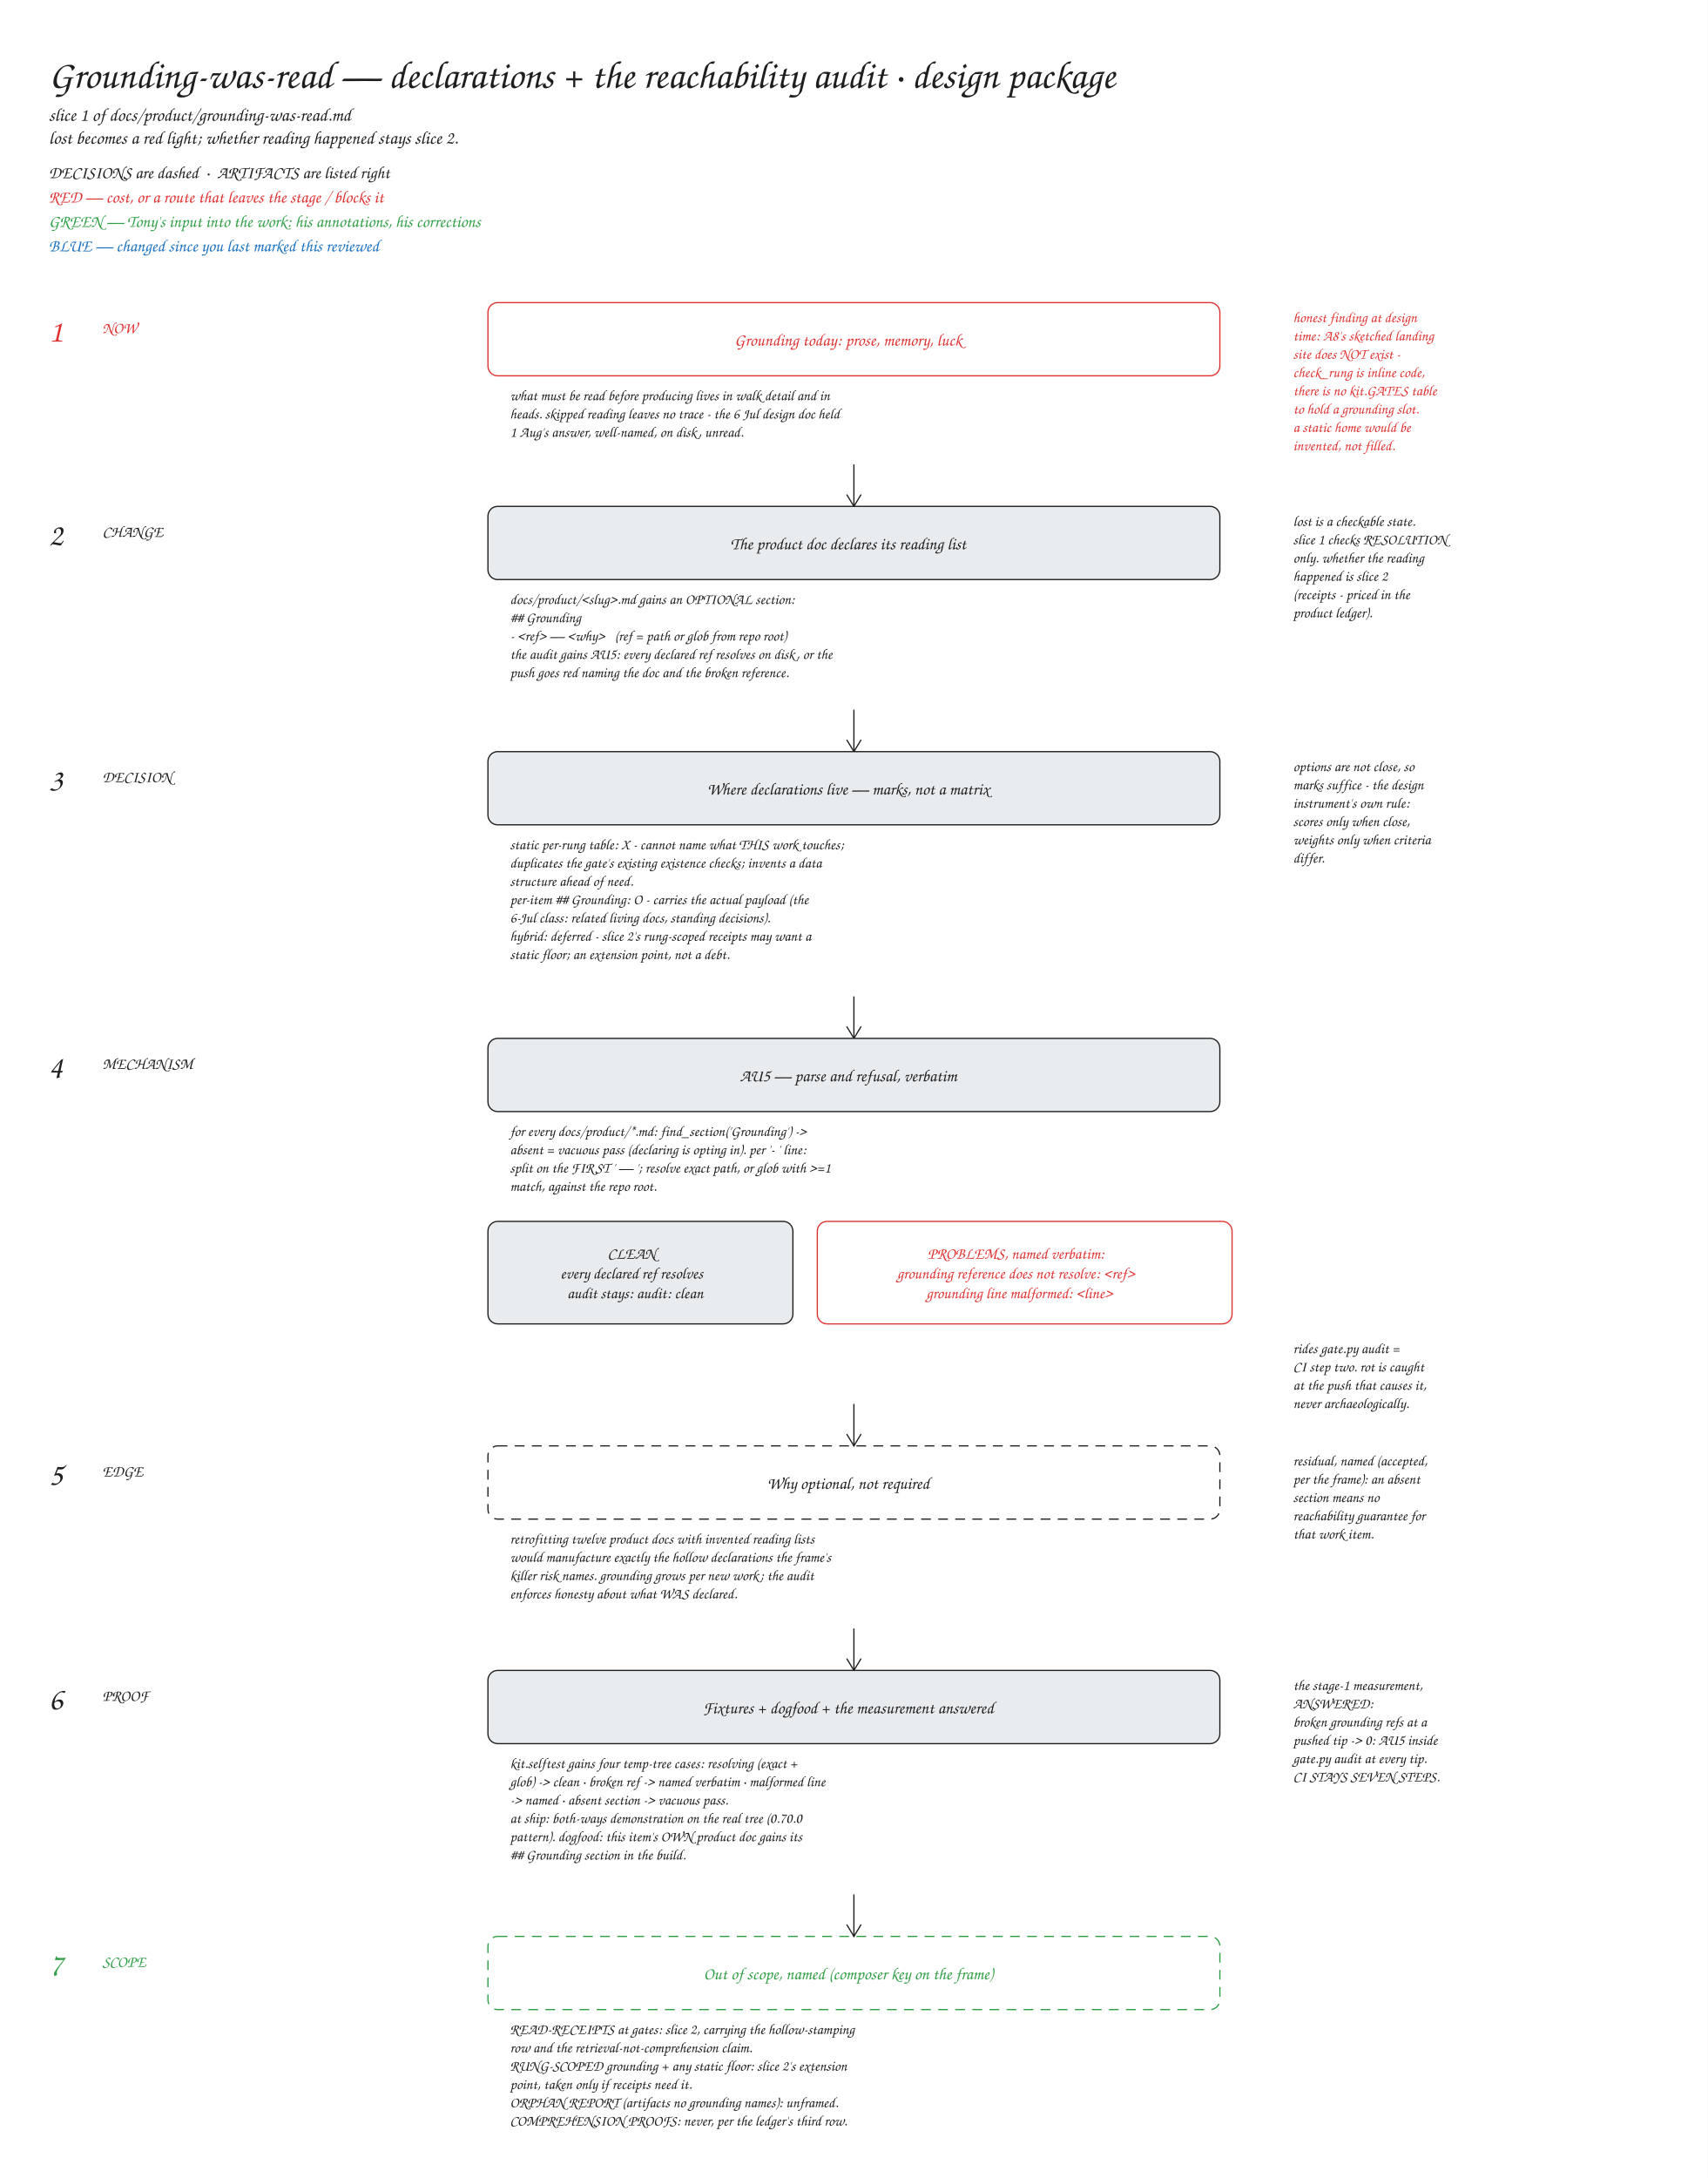
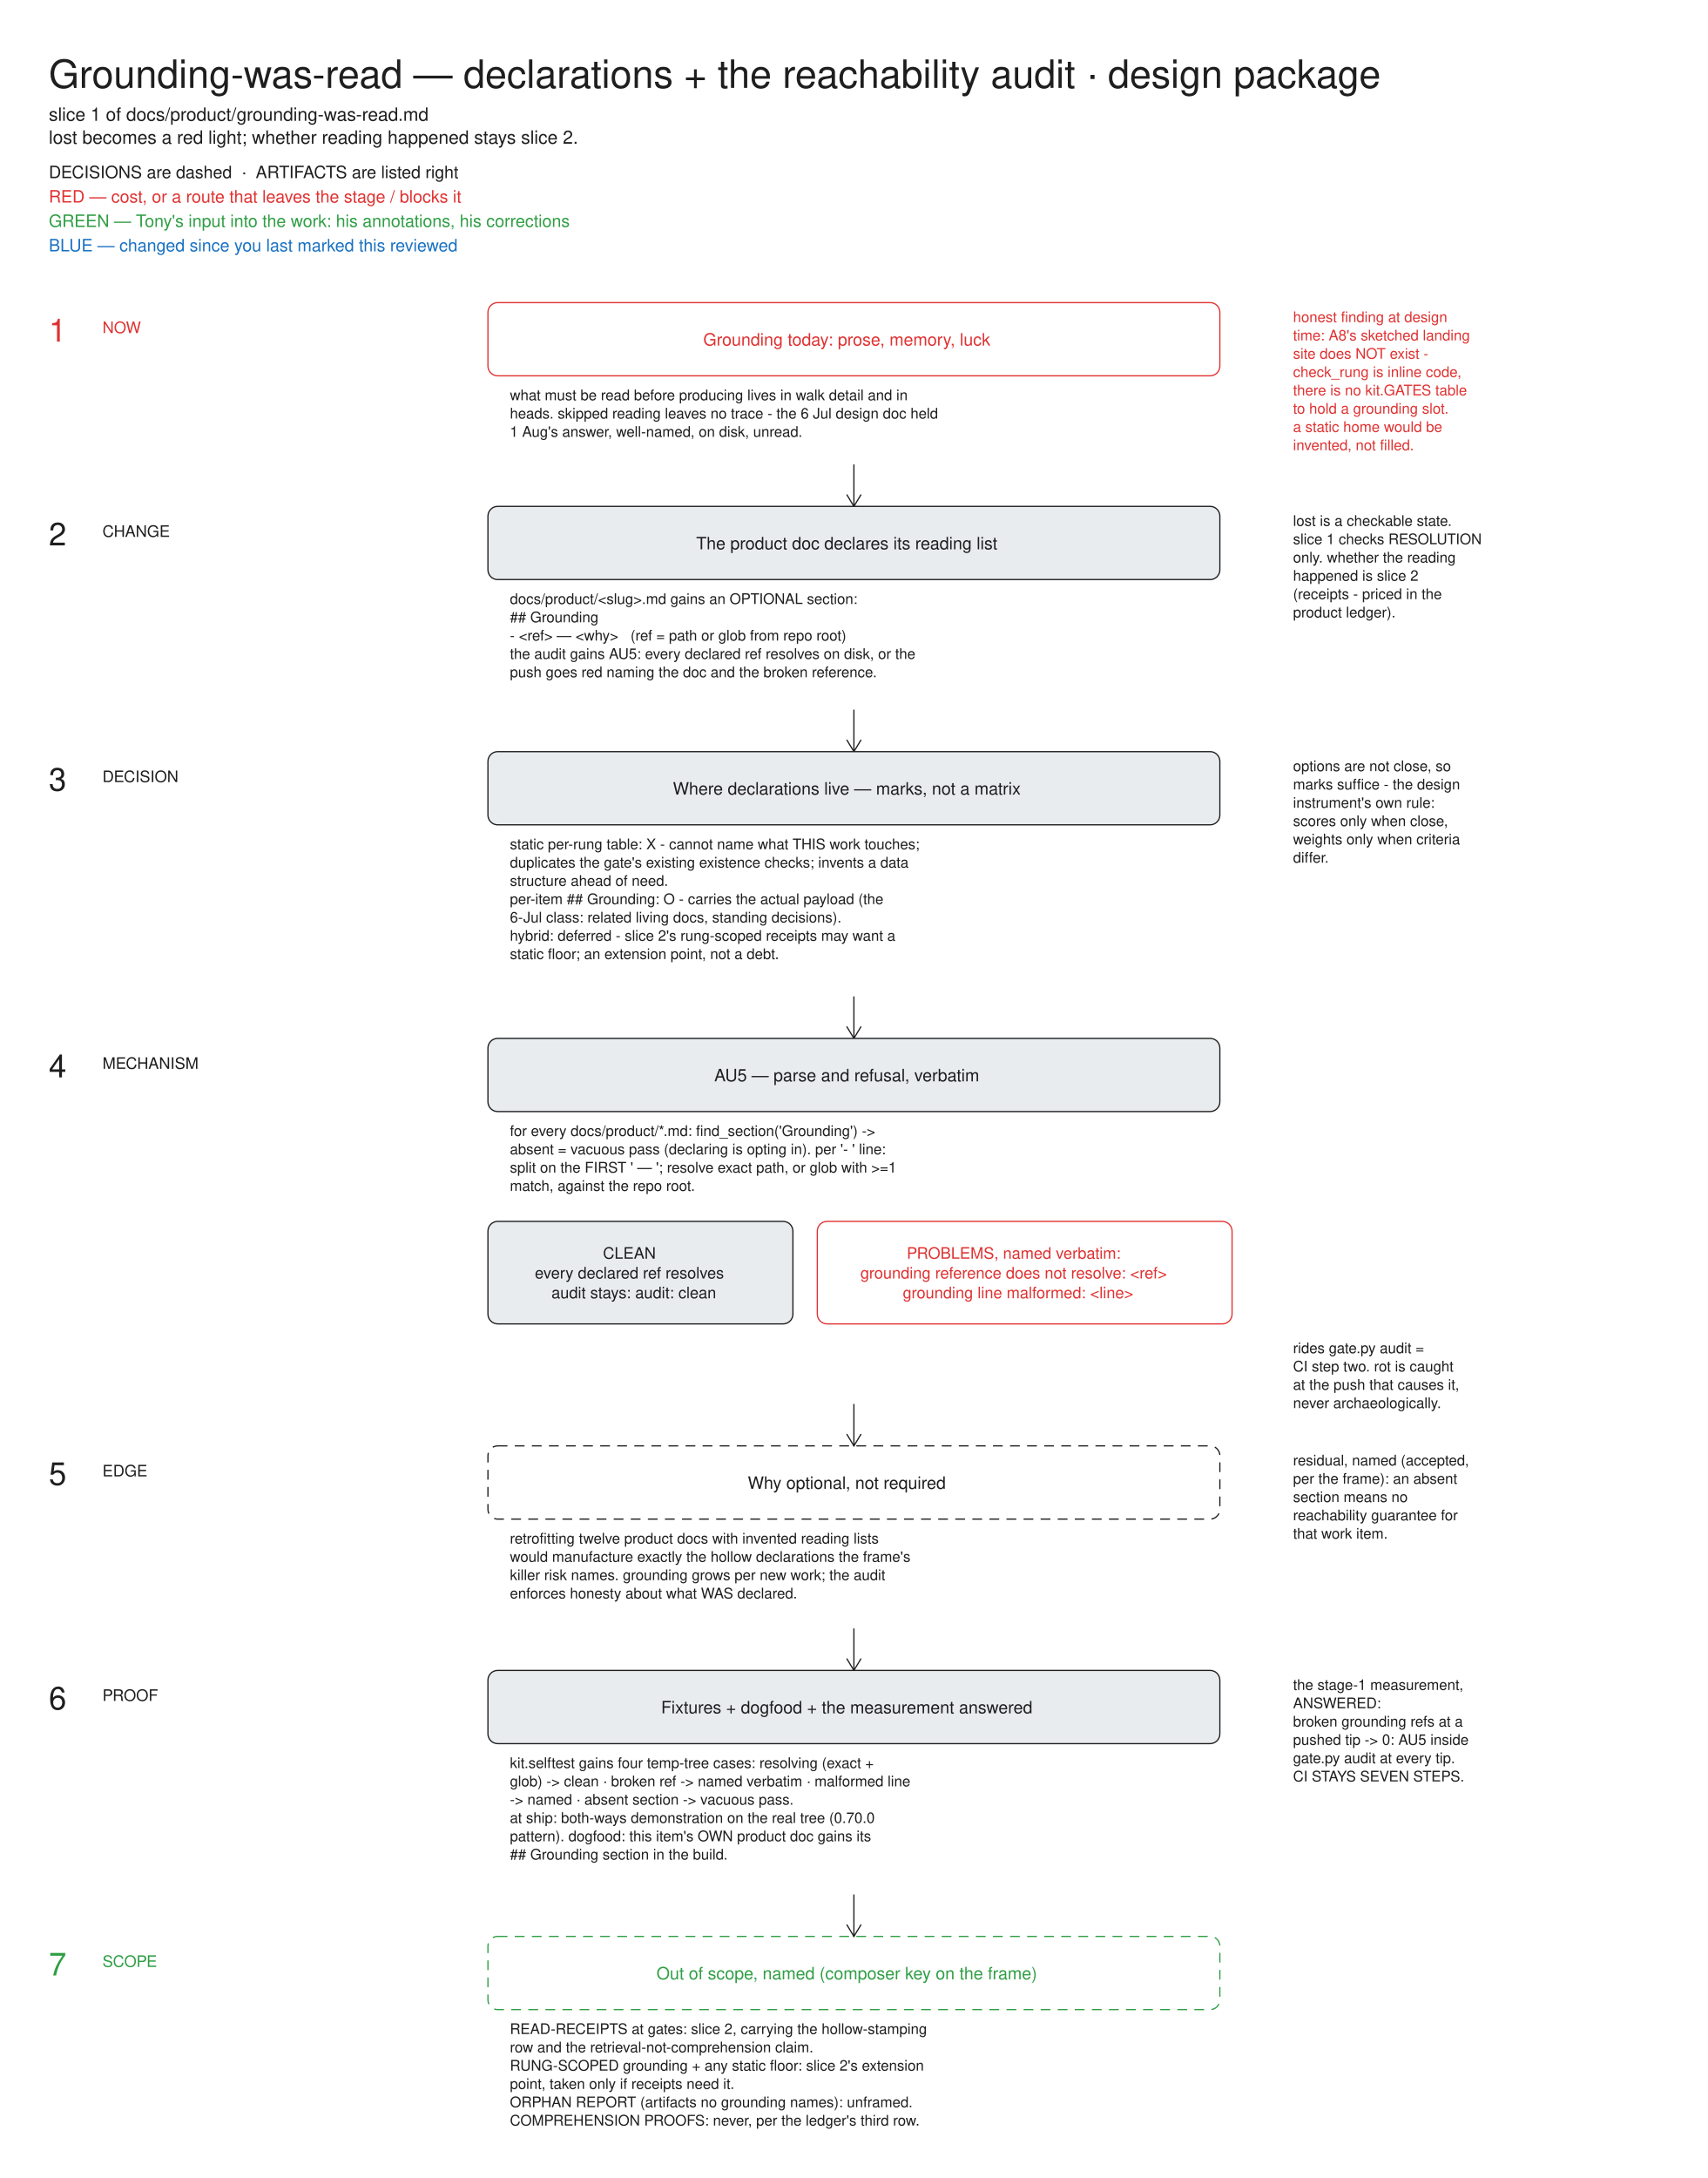
<svg xmlns="http://www.w3.org/2000/svg" width="1400" height="1785" viewBox="260 40 1400 1785">
  <rect x="260" y="40" width="1400" height="1785" fill="#ffffff" />
-   <text x="300.0" y="112.0" font-family="'Segoe Print','Bradley Hand','Chalkboard SE','Comic Sans MS',cursive" font-size="32" fill="#1e1e1e" text-anchor="start" xml:space="preserve">
+   <text x="300.0" y="112.0" font-family="Nunito,'Helvetica Neue',Helvetica,Arial,sans-serif" font-size="32" fill="#1e1e1e" text-anchor="start" xml:space="preserve">
    <tspan x="300.0" dy="0.0">Grounding-was-read — declarations + the reachability audit · design package</tspan>
  </text>
-   <text x="300.0" y="139.0" font-family="'Segoe Print','Bradley Hand','Chalkboard SE','Comic Sans MS',cursive" font-size="15" fill="#1e1e1e" text-anchor="start" xml:space="preserve">
+   <text x="300.0" y="139.0" font-family="Nunito,'Helvetica Neue',Helvetica,Arial,sans-serif" font-size="15" fill="#1e1e1e" text-anchor="start" xml:space="preserve">
    <tspan x="300.0" dy="0.0">slice 1 of docs/product/grounding-was-read.md</tspan>
    <tspan x="300.0" dy="18.8">lost becomes a red light; whether reading happened stays slice 2.</tspan>
  </text>
-   <text x="300.0" y="186.0" font-family="'Segoe Print','Bradley Hand','Chalkboard SE','Comic Sans MS',cursive" font-size="14" fill="#1e1e1e" text-anchor="start" xml:space="preserve">
+   <text x="300.0" y="186.0" font-family="Nunito,'Helvetica Neue',Helvetica,Arial,sans-serif" font-size="14" fill="#1e1e1e" text-anchor="start" xml:space="preserve">
    <tspan x="300.0" dy="0.0">DECISIONS are dashed  ·  ARTIFACTS are listed right</tspan>
  </text>
-   <text x="300.0" y="206.0" font-family="'Segoe Print','Bradley Hand','Chalkboard SE','Comic Sans MS',cursive" font-size="14" fill="#e03131" text-anchor="start" xml:space="preserve">
+   <text x="300.0" y="206.0" font-family="Nunito,'Helvetica Neue',Helvetica,Arial,sans-serif" font-size="14" fill="#e03131" text-anchor="start" xml:space="preserve">
    <tspan x="300.0" dy="0.0">RED — cost, or a route that leaves the stage / blocks it</tspan>
  </text>
-   <text x="300.0" y="226.0" font-family="'Segoe Print','Bradley Hand','Chalkboard SE','Comic Sans MS',cursive" font-size="14" fill="#2f9e44" text-anchor="start" xml:space="preserve">
+   <text x="300.0" y="226.0" font-family="Nunito,'Helvetica Neue',Helvetica,Arial,sans-serif" font-size="14" fill="#2f9e44" text-anchor="start" xml:space="preserve">
    <tspan x="300.0" dy="0.0">GREEN — Tony's input into the work: his annotations, his corrections</tspan>
  </text>
-   <text x="300.0" y="246.0" font-family="'Segoe Print','Bradley Hand','Chalkboard SE','Comic Sans MS',cursive" font-size="14" fill="#1971c2" text-anchor="start" xml:space="preserve">
+   <text x="300.0" y="246.0" font-family="Nunito,'Helvetica Neue',Helvetica,Arial,sans-serif" font-size="14" fill="#1971c2" text-anchor="start" xml:space="preserve">
    <tspan x="300.0" dy="0.0">BLUE — changed since you last marked this reviewed</tspan>
  </text>
-   <text x="300.0" y="320.0" font-family="'Segoe Print','Bradley Hand','Chalkboard SE','Comic Sans MS',cursive" font-size="26" fill="#e03131" text-anchor="start" xml:space="preserve">
+   <text x="300.0" y="320.0" font-family="Nunito,'Helvetica Neue',Helvetica,Arial,sans-serif" font-size="26" fill="#e03131" text-anchor="start" xml:space="preserve">
    <tspan x="300.0" dy="0.0">1</tspan>
  </text>
-   <text x="344.0" y="313.0" font-family="'Segoe Print','Bradley Hand','Chalkboard SE','Comic Sans MS',cursive" font-size="13" fill="#e03131" text-anchor="start" xml:space="preserve">
+   <text x="344.0" y="313.0" font-family="Nunito,'Helvetica Neue',Helvetica,Arial,sans-serif" font-size="13" fill="#e03131" text-anchor="start" xml:space="preserve">
    <tspan x="344.0" dy="0.0">NOW</tspan>
  </text>
  <rect x="660.0" y="288.0" width="600.0" height="60.0" rx="8" fill="none" stroke="#e03131" stroke-width="1" />
-   <text x="960.0" y="323.2" font-family="'Segoe Print','Bradley Hand','Chalkboard SE','Comic Sans MS',cursive" font-size="14" fill="#e03131" text-anchor="middle" xml:space="preserve">
+   <text x="960.0" y="323.2" font-family="Nunito,'Helvetica Neue',Helvetica,Arial,sans-serif" font-size="14" fill="#e03131" text-anchor="middle" xml:space="preserve">
    <tspan x="960.0" dy="0.0">Grounding today: prose, memory, luck</tspan>
  </text>
-   <text x="678.0" y="368.0" font-family="'Segoe Print','Bradley Hand','Chalkboard SE','Comic Sans MS',cursive" font-size="12" fill="#1e1e1e" text-anchor="start" xml:space="preserve">
+   <text x="678.0" y="368.0" font-family="Nunito,'Helvetica Neue',Helvetica,Arial,sans-serif" font-size="12" fill="#1e1e1e" text-anchor="start" xml:space="preserve">
    <tspan x="678.0" dy="0.0">what must be read before producing lives in walk detail and in</tspan>
    <tspan x="678.0" dy="15.0">heads. skipped reading leaves no trace - the 6 Jul design doc held</tspan>
    <tspan x="678.0" dy="15.0">1 Aug's answer, well-named, on disk, unread.</tspan>
  </text>
-   <text x="1320.0" y="304.0" font-family="'Segoe Print','Bradley Hand','Chalkboard SE','Comic Sans MS',cursive" font-size="12" fill="#e03131" text-anchor="start" xml:space="preserve">
+   <text x="1320.0" y="304.0" font-family="Nunito,'Helvetica Neue',Helvetica,Arial,sans-serif" font-size="12" fill="#e03131" text-anchor="start" xml:space="preserve">
    <tspan x="1320.0" dy="0.0">honest finding at design</tspan>
    <tspan x="1320.0" dy="15.0">time: A8's sketched landing</tspan>
    <tspan x="1320.0" dy="15.0">site does NOT exist -</tspan>
    <tspan x="1320.0" dy="15.0">check_rung is inline code,</tspan>
    <tspan x="1320.0" dy="15.0">there is no kit.GATES table</tspan>
    <tspan x="1320.0" dy="15.0">to hold a grounding slot.</tspan>
    <tspan x="1320.0" dy="15.0">a static home would be</tspan>
    <tspan x="1320.0" dy="15.0">invented, not filled.</tspan>
  </text>
  <polyline points="960.0,421.0 960.0,455.0" fill="none" stroke="#1e1e1e" stroke-width="1" stroke-linecap="round" stroke-linejoin="round" />
  <line x1="960.0" y1="455.0" x2="954.3" y2="445.6" stroke="#1e1e1e" stroke-width="1" stroke-linecap="round" />
  <line x1="960.0" y1="455.0" x2="965.7" y2="445.6" stroke="#1e1e1e" stroke-width="1" stroke-linecap="round" />
-   <text x="300.0" y="487.0" font-family="'Segoe Print','Bradley Hand','Chalkboard SE','Comic Sans MS',cursive" font-size="26" fill="#1e1e1e" text-anchor="start" xml:space="preserve">
+   <text x="300.0" y="487.0" font-family="Nunito,'Helvetica Neue',Helvetica,Arial,sans-serif" font-size="26" fill="#1e1e1e" text-anchor="start" xml:space="preserve">
    <tspan x="300.0" dy="0.0">2</tspan>
  </text>
-   <text x="344.0" y="480.0" font-family="'Segoe Print','Bradley Hand','Chalkboard SE','Comic Sans MS',cursive" font-size="13" fill="#1e1e1e" text-anchor="start" xml:space="preserve">
+   <text x="344.0" y="480.0" font-family="Nunito,'Helvetica Neue',Helvetica,Arial,sans-serif" font-size="13" fill="#1e1e1e" text-anchor="start" xml:space="preserve">
    <tspan x="344.0" dy="0.0">CHANGE</tspan>
  </text>
  <rect x="660.0" y="455.0" width="600.0" height="60.0" rx="8" fill="#e9ecef" stroke="#1e1e1e" stroke-width="1" />
-   <text x="960.0" y="490.2" font-family="'Segoe Print','Bradley Hand','Chalkboard SE','Comic Sans MS',cursive" font-size="14" fill="#1e1e1e" text-anchor="middle" xml:space="preserve">
+   <text x="960.0" y="490.2" font-family="Nunito,'Helvetica Neue',Helvetica,Arial,sans-serif" font-size="14" fill="#1e1e1e" text-anchor="middle" xml:space="preserve">
    <tspan x="960.0" dy="0.0">The product doc declares its reading list</tspan>
  </text>
-   <text x="678.0" y="535.0" font-family="'Segoe Print','Bradley Hand','Chalkboard SE','Comic Sans MS',cursive" font-size="12" fill="#1e1e1e" text-anchor="start" xml:space="preserve">
+   <text x="678.0" y="535.0" font-family="Nunito,'Helvetica Neue',Helvetica,Arial,sans-serif" font-size="12" fill="#1e1e1e" text-anchor="start" xml:space="preserve">
    <tspan x="678.0" dy="0.0">docs/product/&lt;slug&gt;.md gains an OPTIONAL section:</tspan>
    <tspan x="678.0" dy="15.0">## Grounding</tspan>
    <tspan x="678.0" dy="15.0">- &lt;ref&gt; — &lt;why&gt;   (ref = path or glob from repo root)</tspan>
    <tspan x="678.0" dy="15.0">the audit gains AU5: every declared ref resolves on disk, or the</tspan>
    <tspan x="678.0" dy="15.0">push goes red naming the doc and the broken reference.</tspan>
  </text>
-   <text x="1320.0" y="471.0" font-family="'Segoe Print','Bradley Hand','Chalkboard SE','Comic Sans MS',cursive" font-size="12" fill="#1e1e1e" text-anchor="start" xml:space="preserve">
+   <text x="1320.0" y="471.0" font-family="Nunito,'Helvetica Neue',Helvetica,Arial,sans-serif" font-size="12" fill="#1e1e1e" text-anchor="start" xml:space="preserve">
    <tspan x="1320.0" dy="0.0">lost is a checkable state.</tspan>
    <tspan x="1320.0" dy="15.0" />
    <tspan x="1320.0" dy="15.0">slice 1 checks RESOLUTION</tspan>
    <tspan x="1320.0" dy="15.0">only. whether the reading</tspan>
    <tspan x="1320.0" dy="15.0">happened is slice 2</tspan>
    <tspan x="1320.0" dy="15.0">(receipts - priced in the</tspan>
    <tspan x="1320.0" dy="15.0">product ledger).</tspan>
  </text>
  <polyline points="960.0,622.0 960.0,656.0" fill="none" stroke="#1e1e1e" stroke-width="1" stroke-linecap="round" stroke-linejoin="round" />
  <line x1="960.0" y1="656.0" x2="954.3" y2="646.6" stroke="#1e1e1e" stroke-width="1" stroke-linecap="round" />
  <line x1="960.0" y1="656.0" x2="965.7" y2="646.6" stroke="#1e1e1e" stroke-width="1" stroke-linecap="round" />
-   <text x="300.0" y="688.0" font-family="'Segoe Print','Bradley Hand','Chalkboard SE','Comic Sans MS',cursive" font-size="26" fill="#1e1e1e" text-anchor="start" xml:space="preserve">
+   <text x="300.0" y="688.0" font-family="Nunito,'Helvetica Neue',Helvetica,Arial,sans-serif" font-size="26" fill="#1e1e1e" text-anchor="start" xml:space="preserve">
    <tspan x="300.0" dy="0.0">3</tspan>
  </text>
-   <text x="344.0" y="681.0" font-family="'Segoe Print','Bradley Hand','Chalkboard SE','Comic Sans MS',cursive" font-size="13" fill="#1e1e1e" text-anchor="start" xml:space="preserve">
+   <text x="344.0" y="681.0" font-family="Nunito,'Helvetica Neue',Helvetica,Arial,sans-serif" font-size="13" fill="#1e1e1e" text-anchor="start" xml:space="preserve">
    <tspan x="344.0" dy="0.0">DECISION</tspan>
  </text>
  <rect x="660.0" y="656.0" width="600.0" height="60.0" rx="8" fill="#e9ecef" stroke="#1e1e1e" stroke-width="1" />
-   <text x="960.0" y="691.2" font-family="'Segoe Print','Bradley Hand','Chalkboard SE','Comic Sans MS',cursive" font-size="14" fill="#1e1e1e" text-anchor="middle" xml:space="preserve">
+   <text x="960.0" y="691.2" font-family="Nunito,'Helvetica Neue',Helvetica,Arial,sans-serif" font-size="14" fill="#1e1e1e" text-anchor="middle" xml:space="preserve">
    <tspan x="960.0" dy="0.0">Where declarations live — marks, not a matrix</tspan>
  </text>
-   <text x="678.0" y="736.0" font-family="'Segoe Print','Bradley Hand','Chalkboard SE','Comic Sans MS',cursive" font-size="12" fill="#1e1e1e" text-anchor="start" xml:space="preserve">
+   <text x="678.0" y="736.0" font-family="Nunito,'Helvetica Neue',Helvetica,Arial,sans-serif" font-size="12" fill="#1e1e1e" text-anchor="start" xml:space="preserve">
    <tspan x="678.0" dy="0.0">static per-rung table: X - cannot name what THIS work touches;</tspan>
    <tspan x="678.0" dy="15.0">duplicates the gate's existing existence checks; invents a data</tspan>
    <tspan x="678.0" dy="15.0">structure ahead of need.</tspan>
    <tspan x="678.0" dy="15.0">per-item ## Grounding: O - carries the actual payload (the</tspan>
    <tspan x="678.0" dy="15.0">6-Jul class: related living docs, standing decisions).</tspan>
    <tspan x="678.0" dy="15.0">hybrid: deferred - slice 2's rung-scoped receipts may want a</tspan>
    <tspan x="678.0" dy="15.0">static floor; an extension point, not a debt.</tspan>
  </text>
-   <text x="1320.0" y="672.0" font-family="'Segoe Print','Bradley Hand','Chalkboard SE','Comic Sans MS',cursive" font-size="12" fill="#1e1e1e" text-anchor="start" xml:space="preserve">
+   <text x="1320.0" y="672.0" font-family="Nunito,'Helvetica Neue',Helvetica,Arial,sans-serif" font-size="12" fill="#1e1e1e" text-anchor="start" xml:space="preserve">
    <tspan x="1320.0" dy="0.0">options are not close, so</tspan>
    <tspan x="1320.0" dy="15.0">marks suffice - the design</tspan>
    <tspan x="1320.0" dy="15.0">instrument's own rule:</tspan>
    <tspan x="1320.0" dy="15.0">scores only when close,</tspan>
    <tspan x="1320.0" dy="15.0">weights only when criteria</tspan>
    <tspan x="1320.0" dy="15.0">differ.</tspan>
  </text>
  <polyline points="960.0,857.0 960.0,891.0" fill="none" stroke="#1e1e1e" stroke-width="1" stroke-linecap="round" stroke-linejoin="round" />
  <line x1="960.0" y1="891.0" x2="954.3" y2="881.6" stroke="#1e1e1e" stroke-width="1" stroke-linecap="round" />
  <line x1="960.0" y1="891.0" x2="965.7" y2="881.6" stroke="#1e1e1e" stroke-width="1" stroke-linecap="round" />
-   <text x="300.0" y="923.0" font-family="'Segoe Print','Bradley Hand','Chalkboard SE','Comic Sans MS',cursive" font-size="26" fill="#1e1e1e" text-anchor="start" xml:space="preserve">
+   <text x="300.0" y="923.0" font-family="Nunito,'Helvetica Neue',Helvetica,Arial,sans-serif" font-size="26" fill="#1e1e1e" text-anchor="start" xml:space="preserve">
    <tspan x="300.0" dy="0.0">4</tspan>
  </text>
-   <text x="344.0" y="916.0" font-family="'Segoe Print','Bradley Hand','Chalkboard SE','Comic Sans MS',cursive" font-size="13" fill="#1e1e1e" text-anchor="start" xml:space="preserve">
+   <text x="344.0" y="916.0" font-family="Nunito,'Helvetica Neue',Helvetica,Arial,sans-serif" font-size="13" fill="#1e1e1e" text-anchor="start" xml:space="preserve">
    <tspan x="344.0" dy="0.0">MECHANISM</tspan>
  </text>
  <rect x="660.0" y="891.0" width="600.0" height="60.0" rx="8" fill="#e9ecef" stroke="#1e1e1e" stroke-width="1" />
-   <text x="960.0" y="926.2" font-family="'Segoe Print','Bradley Hand','Chalkboard SE','Comic Sans MS',cursive" font-size="14" fill="#1e1e1e" text-anchor="middle" xml:space="preserve">
+   <text x="960.0" y="926.2" font-family="Nunito,'Helvetica Neue',Helvetica,Arial,sans-serif" font-size="14" fill="#1e1e1e" text-anchor="middle" xml:space="preserve">
    <tspan x="960.0" dy="0.0">AU5 — parse and refusal, verbatim</tspan>
  </text>
-   <text x="678.0" y="971.0" font-family="'Segoe Print','Bradley Hand','Chalkboard SE','Comic Sans MS',cursive" font-size="12" fill="#1e1e1e" text-anchor="start" xml:space="preserve">
+   <text x="678.0" y="971.0" font-family="Nunito,'Helvetica Neue',Helvetica,Arial,sans-serif" font-size="12" fill="#1e1e1e" text-anchor="start" xml:space="preserve">
    <tspan x="678.0" dy="0.0">for every docs/product/*.md: find_section('Grounding') -&gt;</tspan>
    <tspan x="678.0" dy="15.0">absent = vacuous pass (declaring is opting in). per '- ' line:</tspan>
    <tspan x="678.0" dy="15.0">split on the FIRST ' — '; resolve exact path, or glob with &gt;=1</tspan>
    <tspan x="678.0" dy="15.0">match, against the repo root.</tspan>
  </text>
  <rect x="660.0" y="1041.0" width="250.0" height="84.0" rx="8" fill="#e9ecef" stroke="#1e1e1e" stroke-width="1" />
-   <text x="785.0" y="1071.6" font-family="'Segoe Print','Bradley Hand','Chalkboard SE','Comic Sans MS',cursive" font-size="13" fill="#1e1e1e" text-anchor="middle" xml:space="preserve">
+   <text x="785.0" y="1071.6" font-family="Nunito,'Helvetica Neue',Helvetica,Arial,sans-serif" font-size="13" fill="#1e1e1e" text-anchor="middle" xml:space="preserve">
    <tspan x="785.0" dy="0.0">CLEAN</tspan>
    <tspan x="785.0" dy="16.2">every declared ref resolves</tspan>
    <tspan x="785.0" dy="16.2">audit stays: audit: clean</tspan>
  </text>
  <rect x="930.0" y="1041.0" width="340.0" height="84.0" rx="8" fill="none" stroke="#e03131" stroke-width="1" />
-   <text x="1100.0" y="1071.6" font-family="'Segoe Print','Bradley Hand','Chalkboard SE','Comic Sans MS',cursive" font-size="13" fill="#e03131" text-anchor="middle" xml:space="preserve">
+   <text x="1100.0" y="1071.6" font-family="Nunito,'Helvetica Neue',Helvetica,Arial,sans-serif" font-size="13" fill="#e03131" text-anchor="middle" xml:space="preserve">
    <tspan x="1100.0" dy="0.0">PROBLEMS, named verbatim:</tspan>
    <tspan x="1100.0" dy="16.2">grounding reference does not resolve: &lt;ref&gt;</tspan>
    <tspan x="1100.0" dy="16.2">grounding line malformed: &lt;line&gt;</tspan>
  </text>
-   <text x="1320.0" y="1149.0" font-family="'Segoe Print','Bradley Hand','Chalkboard SE','Comic Sans MS',cursive" font-size="12" fill="#1e1e1e" text-anchor="start" xml:space="preserve">
+   <text x="1320.0" y="1149.0" font-family="Nunito,'Helvetica Neue',Helvetica,Arial,sans-serif" font-size="12" fill="#1e1e1e" text-anchor="start" xml:space="preserve">
    <tspan x="1320.0" dy="0.0">rides gate.py audit =</tspan>
    <tspan x="1320.0" dy="15.0">CI step two. rot is caught</tspan>
    <tspan x="1320.0" dy="15.0">at the push that causes it,</tspan>
    <tspan x="1320.0" dy="15.0">never archaeologically.</tspan>
  </text>
  <polyline points="960.0,1191.0 960.0,1225.0" fill="none" stroke="#1e1e1e" stroke-width="1" stroke-linecap="round" stroke-linejoin="round" />
  <line x1="960.0" y1="1225.0" x2="954.3" y2="1215.6" stroke="#1e1e1e" stroke-width="1" stroke-linecap="round" />
  <line x1="960.0" y1="1225.0" x2="965.7" y2="1215.6" stroke="#1e1e1e" stroke-width="1" stroke-linecap="round" />
-   <text x="300.0" y="1257.0" font-family="'Segoe Print','Bradley Hand','Chalkboard SE','Comic Sans MS',cursive" font-size="26" fill="#1e1e1e" text-anchor="start" xml:space="preserve">
+   <text x="300.0" y="1257.0" font-family="Nunito,'Helvetica Neue',Helvetica,Arial,sans-serif" font-size="26" fill="#1e1e1e" text-anchor="start" xml:space="preserve">
    <tspan x="300.0" dy="0.0">5</tspan>
  </text>
-   <text x="344.0" y="1250.0" font-family="'Segoe Print','Bradley Hand','Chalkboard SE','Comic Sans MS',cursive" font-size="13" fill="#1e1e1e" text-anchor="start" xml:space="preserve">
+   <text x="344.0" y="1250.0" font-family="Nunito,'Helvetica Neue',Helvetica,Arial,sans-serif" font-size="13" fill="#1e1e1e" text-anchor="start" xml:space="preserve">
    <tspan x="344.0" dy="0.0">EDGE</tspan>
  </text>
  <rect x="660.0" y="1225.0" width="600.0" height="60.0" rx="8" fill="none" stroke="#1e1e1e" stroke-width="1" stroke-dasharray="8 6" />
-   <text x="960.0" y="1260.2" font-family="'Segoe Print','Bradley Hand','Chalkboard SE','Comic Sans MS',cursive" font-size="14" fill="#1e1e1e" text-anchor="middle" xml:space="preserve">
+   <text x="960.0" y="1260.2" font-family="Nunito,'Helvetica Neue',Helvetica,Arial,sans-serif" font-size="14" fill="#1e1e1e" text-anchor="middle" xml:space="preserve">
    <tspan x="960.0" dy="0.0">Why optional, not required</tspan>
  </text>
-   <text x="678.0" y="1305.0" font-family="'Segoe Print','Bradley Hand','Chalkboard SE','Comic Sans MS',cursive" font-size="12" fill="#1e1e1e" text-anchor="start" xml:space="preserve">
+   <text x="678.0" y="1305.0" font-family="Nunito,'Helvetica Neue',Helvetica,Arial,sans-serif" font-size="12" fill="#1e1e1e" text-anchor="start" xml:space="preserve">
    <tspan x="678.0" dy="0.0">retrofitting twelve product docs with invented reading lists</tspan>
    <tspan x="678.0" dy="15.0">would manufacture exactly the hollow declarations the frame's</tspan>
    <tspan x="678.0" dy="15.0">killer risk names. grounding grows per new work; the audit</tspan>
    <tspan x="678.0" dy="15.0">enforces honesty about what WAS declared.</tspan>
  </text>
-   <text x="1320.0" y="1241.0" font-family="'Segoe Print','Bradley Hand','Chalkboard SE','Comic Sans MS',cursive" font-size="12" fill="#1e1e1e" text-anchor="start" xml:space="preserve">
+   <text x="1320.0" y="1241.0" font-family="Nunito,'Helvetica Neue',Helvetica,Arial,sans-serif" font-size="12" fill="#1e1e1e" text-anchor="start" xml:space="preserve">
    <tspan x="1320.0" dy="0.0">residual, named (accepted,</tspan>
    <tspan x="1320.0" dy="15.0">per the frame): an absent</tspan>
    <tspan x="1320.0" dy="15.0">section means no</tspan>
    <tspan x="1320.0" dy="15.0">reachability guarantee for</tspan>
    <tspan x="1320.0" dy="15.0">that work item.</tspan>
  </text>
  <polyline points="960.0,1375.0 960.0,1409.0" fill="none" stroke="#1e1e1e" stroke-width="1" stroke-linecap="round" stroke-linejoin="round" />
  <line x1="960.0" y1="1409.0" x2="954.3" y2="1399.6" stroke="#1e1e1e" stroke-width="1" stroke-linecap="round" />
  <line x1="960.0" y1="1409.0" x2="965.7" y2="1399.6" stroke="#1e1e1e" stroke-width="1" stroke-linecap="round" />
-   <text x="300.0" y="1441.0" font-family="'Segoe Print','Bradley Hand','Chalkboard SE','Comic Sans MS',cursive" font-size="26" fill="#1e1e1e" text-anchor="start" xml:space="preserve">
+   <text x="300.0" y="1441.0" font-family="Nunito,'Helvetica Neue',Helvetica,Arial,sans-serif" font-size="26" fill="#1e1e1e" text-anchor="start" xml:space="preserve">
    <tspan x="300.0" dy="0.0">6</tspan>
  </text>
-   <text x="344.0" y="1434.0" font-family="'Segoe Print','Bradley Hand','Chalkboard SE','Comic Sans MS',cursive" font-size="13" fill="#1e1e1e" text-anchor="start" xml:space="preserve">
+   <text x="344.0" y="1434.0" font-family="Nunito,'Helvetica Neue',Helvetica,Arial,sans-serif" font-size="13" fill="#1e1e1e" text-anchor="start" xml:space="preserve">
    <tspan x="344.0" dy="0.0">PROOF</tspan>
  </text>
  <rect x="660.0" y="1409.0" width="600.0" height="60.0" rx="8" fill="#e9ecef" stroke="#1e1e1e" stroke-width="1" />
-   <text x="960.0" y="1444.2" font-family="'Segoe Print','Bradley Hand','Chalkboard SE','Comic Sans MS',cursive" font-size="14" fill="#1e1e1e" text-anchor="middle" xml:space="preserve">
+   <text x="960.0" y="1444.2" font-family="Nunito,'Helvetica Neue',Helvetica,Arial,sans-serif" font-size="14" fill="#1e1e1e" text-anchor="middle" xml:space="preserve">
    <tspan x="960.0" dy="0.0">Fixtures + dogfood + the measurement answered</tspan>
  </text>
-   <text x="678.0" y="1489.0" font-family="'Segoe Print','Bradley Hand','Chalkboard SE','Comic Sans MS',cursive" font-size="12" fill="#1e1e1e" text-anchor="start" xml:space="preserve">
+   <text x="678.0" y="1489.0" font-family="Nunito,'Helvetica Neue',Helvetica,Arial,sans-serif" font-size="12" fill="#1e1e1e" text-anchor="start" xml:space="preserve">
    <tspan x="678.0" dy="0.0">kit.selftest gains four temp-tree cases: resolving (exact +</tspan>
    <tspan x="678.0" dy="15.0">glob) -&gt; clean · broken ref -&gt; named verbatim · malformed line</tspan>
    <tspan x="678.0" dy="15.0">-&gt; named · absent section -&gt; vacuous pass.</tspan>
    <tspan x="678.0" dy="15.0">at ship: both-ways demonstration on the real tree (0.70.0</tspan>
    <tspan x="678.0" dy="15.0">pattern). dogfood: this item's OWN product doc gains its</tspan>
    <tspan x="678.0" dy="15.0">## Grounding section in the build.</tspan>
  </text>
-   <text x="1320.0" y="1425.0" font-family="'Segoe Print','Bradley Hand','Chalkboard SE','Comic Sans MS',cursive" font-size="12" fill="#1e1e1e" text-anchor="start" xml:space="preserve">
+   <text x="1320.0" y="1425.0" font-family="Nunito,'Helvetica Neue',Helvetica,Arial,sans-serif" font-size="12" fill="#1e1e1e" text-anchor="start" xml:space="preserve">
    <tspan x="1320.0" dy="0.0">the stage-1 measurement,</tspan>
    <tspan x="1320.0" dy="15.0">ANSWERED:</tspan>
    <tspan x="1320.0" dy="15.0" />
    <tspan x="1320.0" dy="15.0">broken grounding refs at a</tspan>
    <tspan x="1320.0" dy="15.0">pushed tip -&gt; 0: AU5 inside</tspan>
    <tspan x="1320.0" dy="15.0">gate.py audit at every tip.</tspan>
    <tspan x="1320.0" dy="15.0" />
    <tspan x="1320.0" dy="15.0">CI STAYS SEVEN STEPS.</tspan>
  </text>
  <polyline points="960.0,1593.0 960.0,1627.0" fill="none" stroke="#1e1e1e" stroke-width="1" stroke-linecap="round" stroke-linejoin="round" />
  <line x1="960.0" y1="1627.0" x2="954.3" y2="1617.6" stroke="#1e1e1e" stroke-width="1" stroke-linecap="round" />
  <line x1="960.0" y1="1627.0" x2="965.7" y2="1617.6" stroke="#1e1e1e" stroke-width="1" stroke-linecap="round" />
-   <text x="300.0" y="1659.0" font-family="'Segoe Print','Bradley Hand','Chalkboard SE','Comic Sans MS',cursive" font-size="26" fill="#2f9e44" text-anchor="start" xml:space="preserve">
+   <text x="300.0" y="1659.0" font-family="Nunito,'Helvetica Neue',Helvetica,Arial,sans-serif" font-size="26" fill="#2f9e44" text-anchor="start" xml:space="preserve">
    <tspan x="300.0" dy="0.0">7</tspan>
  </text>
-   <text x="344.0" y="1652.0" font-family="'Segoe Print','Bradley Hand','Chalkboard SE','Comic Sans MS',cursive" font-size="13" fill="#2f9e44" text-anchor="start" xml:space="preserve">
+   <text x="344.0" y="1652.0" font-family="Nunito,'Helvetica Neue',Helvetica,Arial,sans-serif" font-size="13" fill="#2f9e44" text-anchor="start" xml:space="preserve">
    <tspan x="344.0" dy="0.0">SCOPE</tspan>
  </text>
  <rect x="660.0" y="1627.0" width="600.0" height="60.0" rx="8" fill="none" stroke="#2f9e44" stroke-width="1" stroke-dasharray="8 6" />
-   <text x="960.0" y="1662.2" font-family="'Segoe Print','Bradley Hand','Chalkboard SE','Comic Sans MS',cursive" font-size="14" fill="#2f9e44" text-anchor="middle" xml:space="preserve">
+   <text x="960.0" y="1662.2" font-family="Nunito,'Helvetica Neue',Helvetica,Arial,sans-serif" font-size="14" fill="#2f9e44" text-anchor="middle" xml:space="preserve">
    <tspan x="960.0" dy="0.0">Out of scope, named (composer key on the frame)</tspan>
  </text>
-   <text x="678.0" y="1707.0" font-family="'Segoe Print','Bradley Hand','Chalkboard SE','Comic Sans MS',cursive" font-size="12" fill="#1e1e1e" text-anchor="start" xml:space="preserve">
+   <text x="678.0" y="1707.0" font-family="Nunito,'Helvetica Neue',Helvetica,Arial,sans-serif" font-size="12" fill="#1e1e1e" text-anchor="start" xml:space="preserve">
    <tspan x="678.0" dy="0.0">READ-RECEIPTS at gates: slice 2, carrying the hollow-stamping</tspan>
    <tspan x="678.0" dy="15.0">row and the retrieval-not-comprehension claim.</tspan>
    <tspan x="678.0" dy="15.0">RUNG-SCOPED grounding + any static floor: slice 2's extension</tspan>
    <tspan x="678.0" dy="15.0">point, taken only if receipts need it.</tspan>
    <tspan x="678.0" dy="15.0">ORPHAN REPORT (artifacts no grounding names): unframed.</tspan>
    <tspan x="678.0" dy="15.0">COMPREHENSION PROOFS: never, per the ledger's third row.</tspan>
  </text>
</svg>
